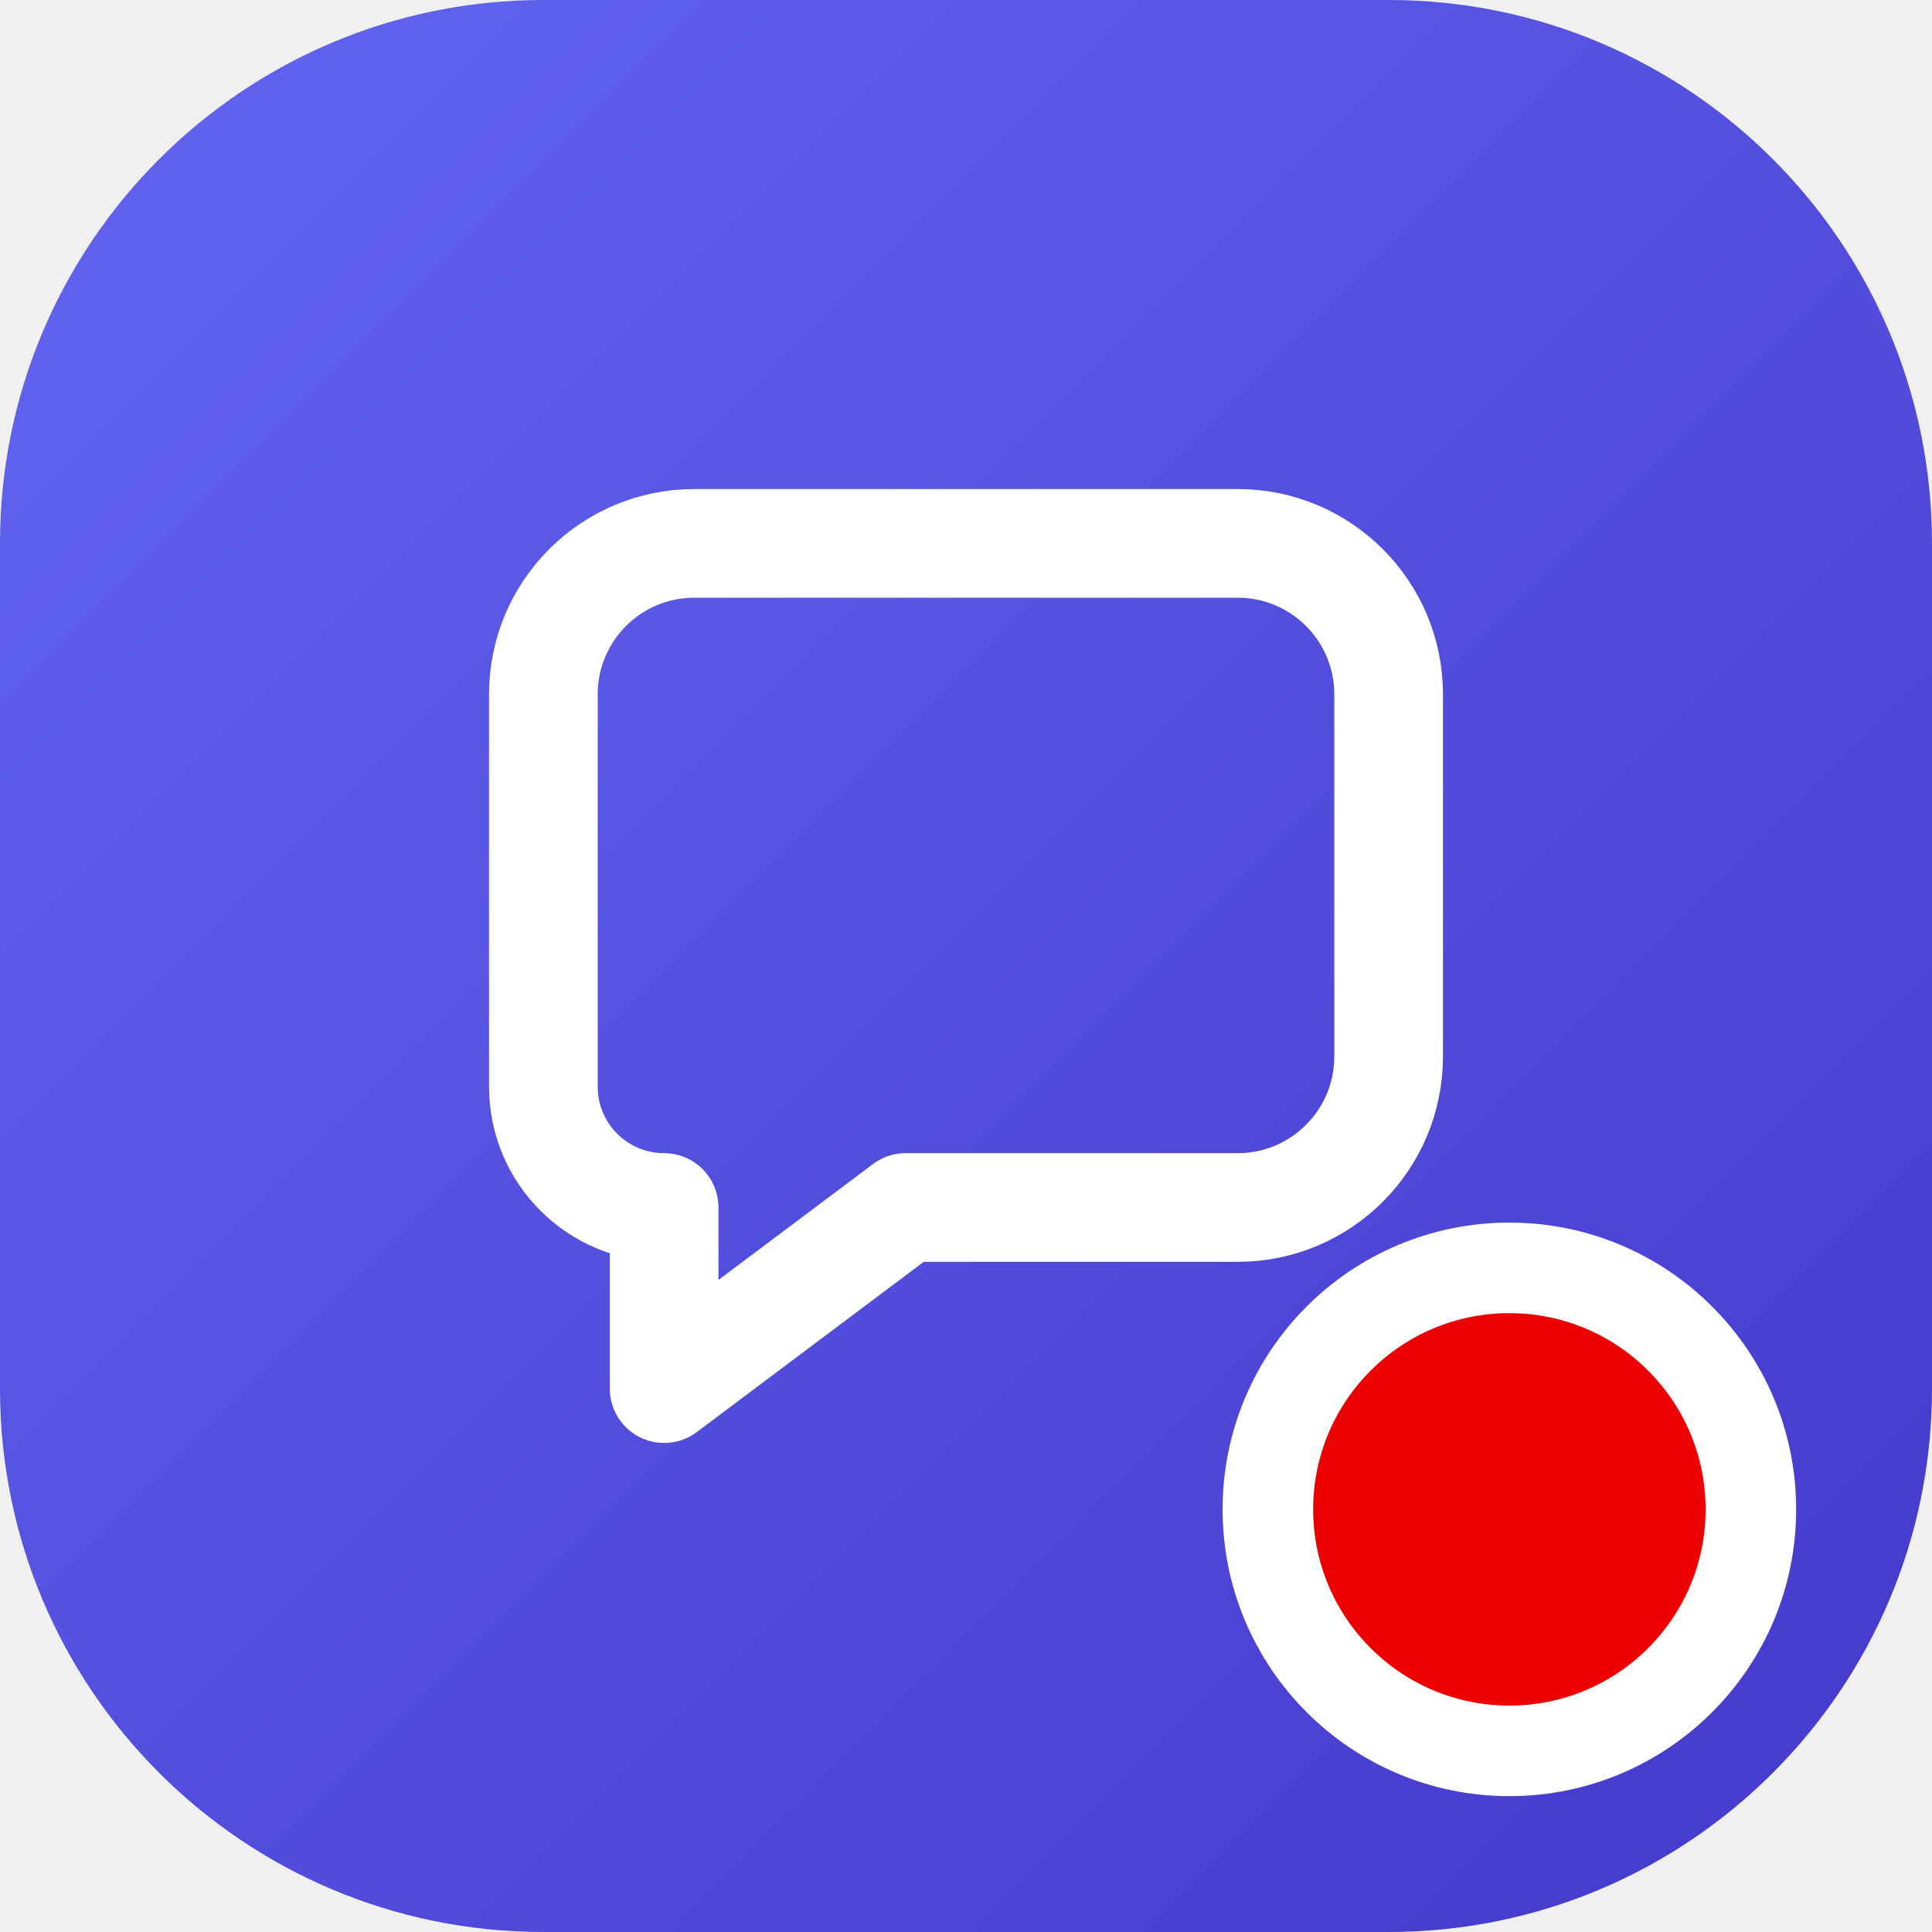
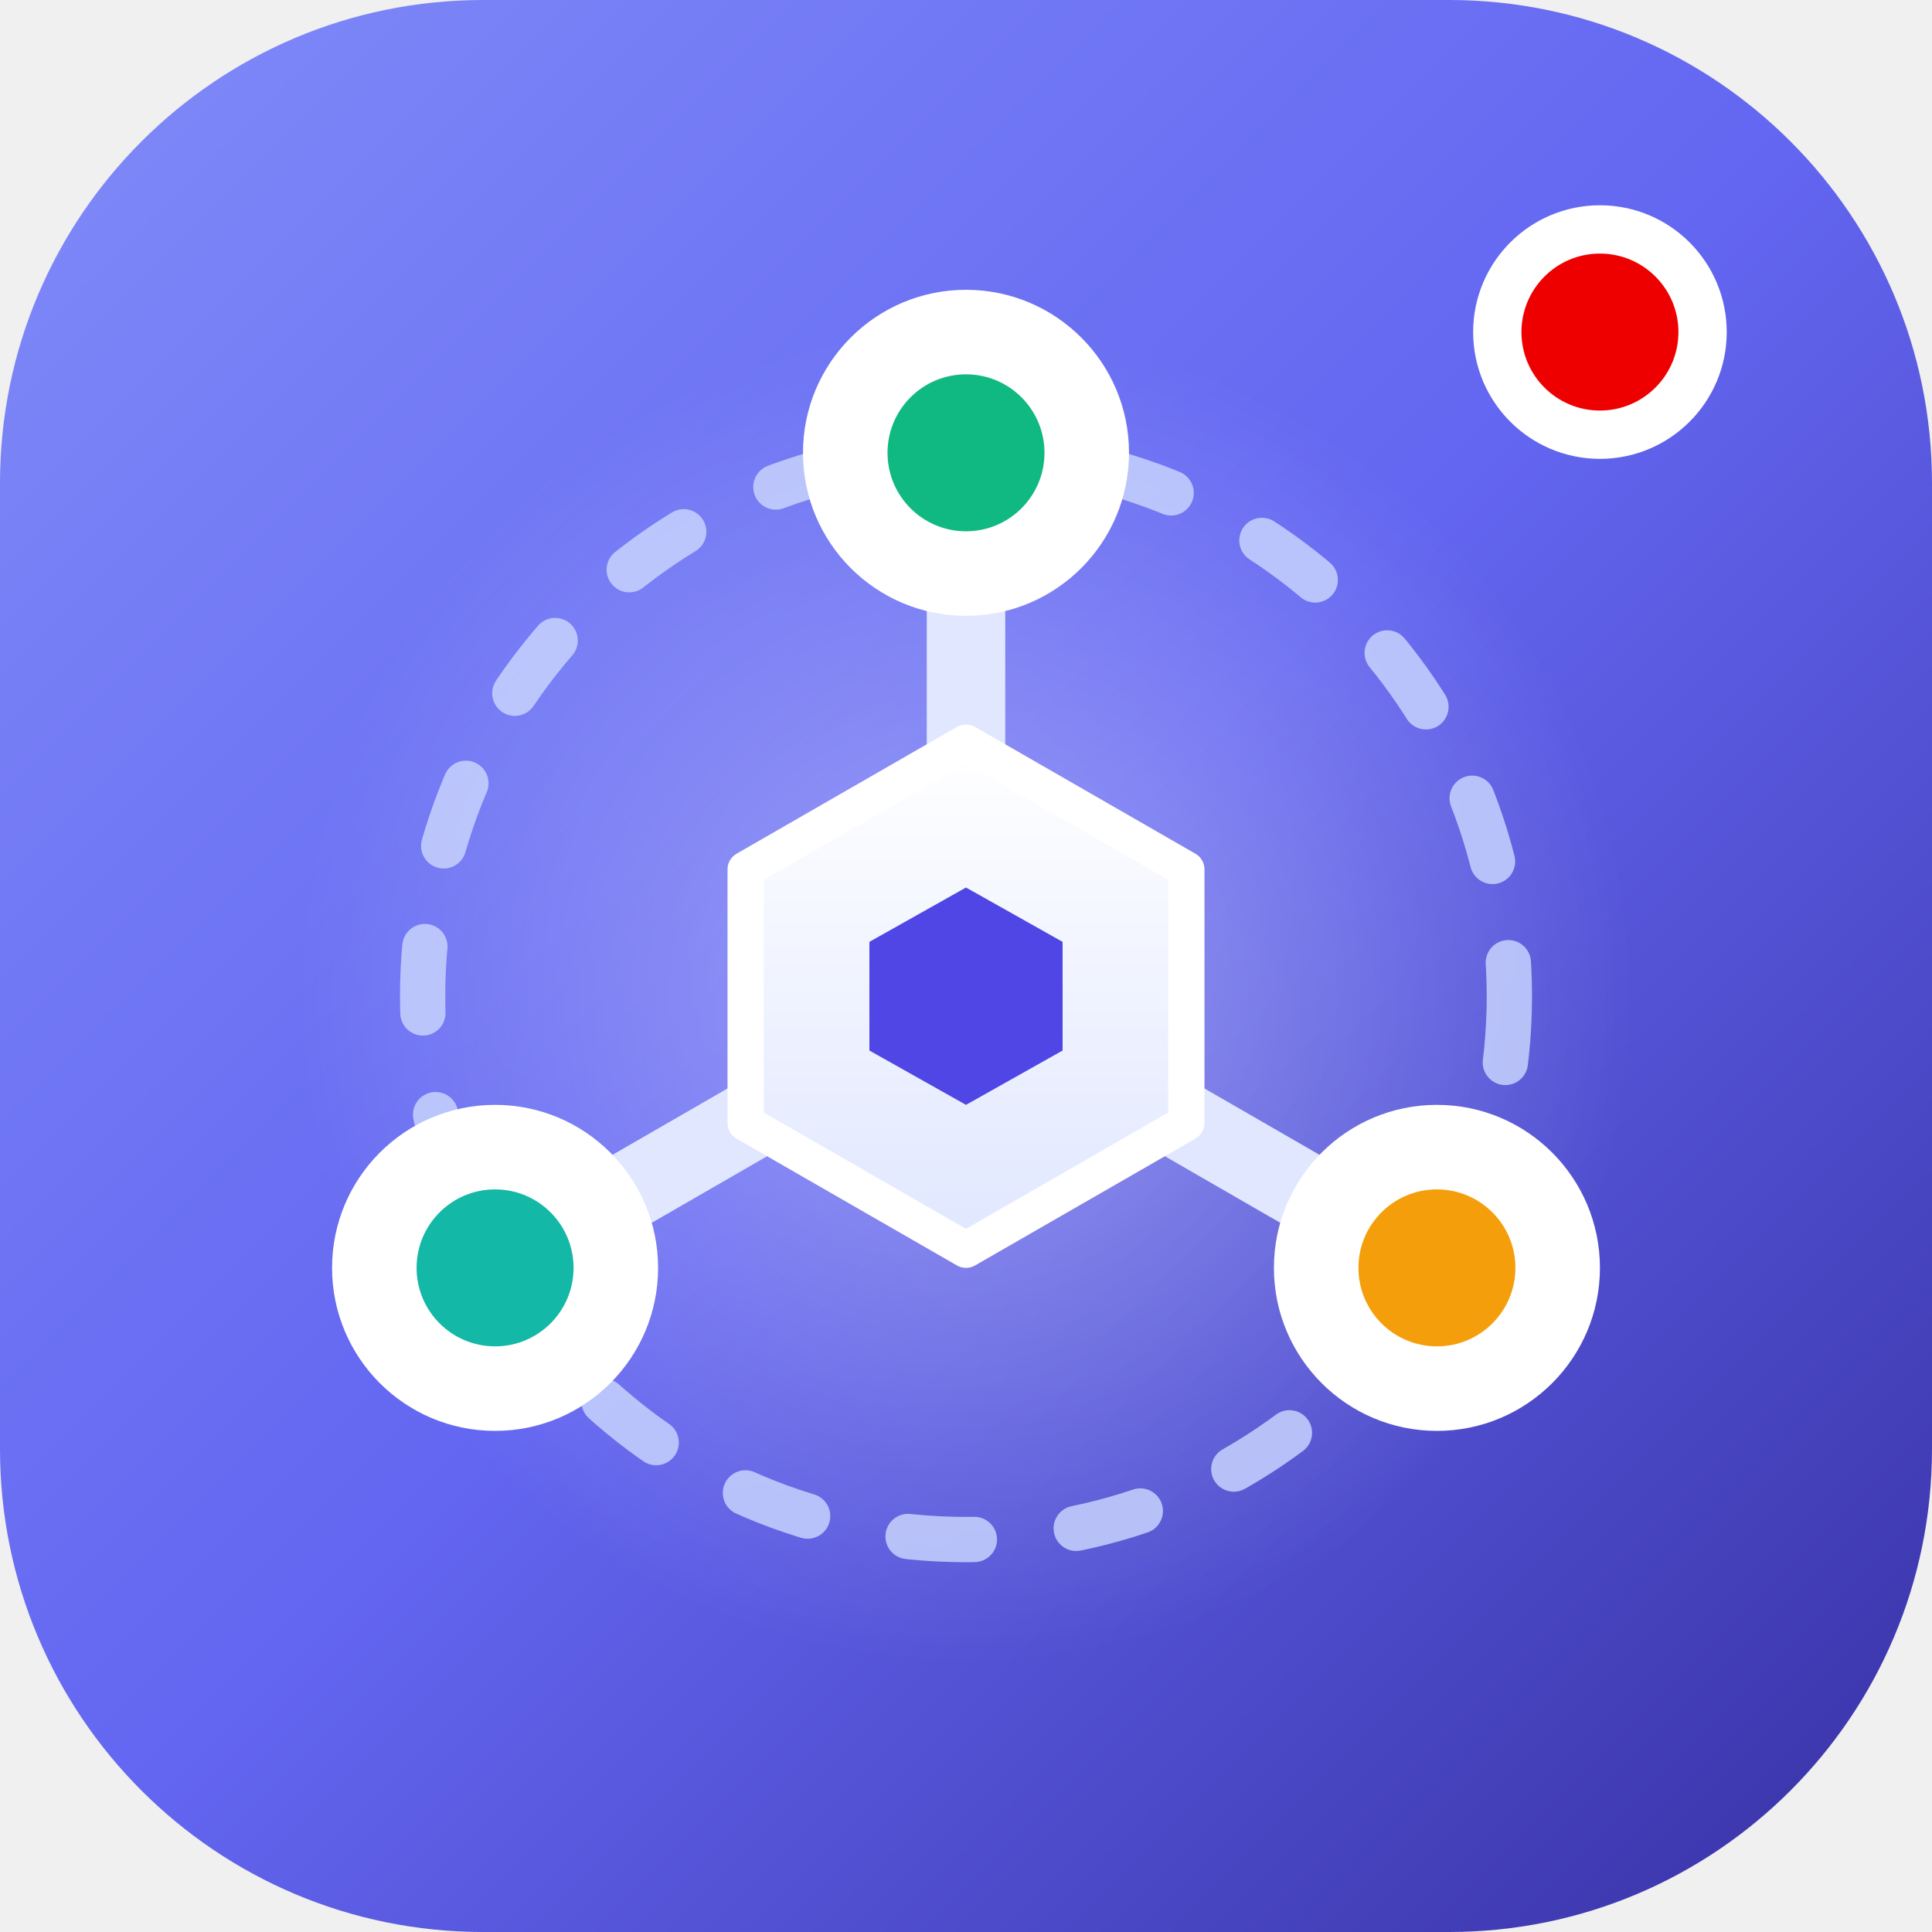
- <svg xmlns="http://www.w3.org/2000/svg" viewBox="0 0 32 32">
+ <svg xmlns="http://www.w3.org/2000/svg" viewBox="0 0 64 64" role="img" aria-label="Agentic AI Platform">
  <defs>
-     <linearGradient id="g" x1="0" y1="0" x2="1" y2="1">
-       <stop offset="0" stop-color="#6366f1" />
-       <stop offset="1" stop-color="#4338ca" />
+     <linearGradient id="aap-bg" x1="0" y1="0" x2="1" y2="1">
+       <stop offset="0" stop-color="#818cf8" />
+       <stop offset="0.5" stop-color="#6366f1" />
+       <stop offset="1" stop-color="#3730a3" />
    </linearGradient>
+     <linearGradient id="aap-core" x1="0" y1="0" x2="0" y2="1">
+       <stop offset="0" stop-color="#ffffff" />
+       <stop offset="1" stop-color="#e0e7ff" />
+     </linearGradient>
+     <radialGradient id="aap-glow" cx="0.5" cy="0.5" r="0.5">
+       <stop offset="0" stop-color="#ffffff" stop-opacity="0.35" />
+       <stop offset="1" stop-color="#ffffff" stop-opacity="0" />
+     </radialGradient>
  </defs>
-   <rect width="32" height="32" rx="9" fill="url(#g)" />
-   <path d="M9 11.5A2.5 2.5 0 0 1 11.5 9h9A2.5 2.5 0 0 1 23 11.5v6a2.5 2.5 0 0 1-2.5 2.5H15l-4 3v-3h0A2 2 0 0 1 9 18Z" fill="none" stroke="#fff" stroke-width="1.8" stroke-linejoin="round" />
-   <circle cx="25" cy="25" r="4" fill="#ee0000" stroke="#fff" stroke-width="1.5" />
+   <rect width="64" height="64" rx="16" fill="url(#aap-bg)" />
+   <circle cx="32" cy="33" r="22" fill="url(#aap-glow)" />
+   <circle cx="32" cy="33" r="18" fill="none" stroke="#c7d2fe" stroke-width="1.5" stroke-dasharray="2.2 3.4" stroke-linecap="round" opacity="0.85" />
+   <g stroke="#e0e7ff" stroke-width="2.6" stroke-linecap="round">
+     <line x1="32" y1="33" x2="32" y2="15" />
+     <line x1="32" y1="33" x2="47.6" y2="42" />
+     <line x1="32" y1="33" x2="16.4" y2="42" />
+   </g>
+   <g fill="#ffffff">
+     <circle cx="32" cy="15" r="5.4" />
+     <circle cx="47.6" cy="42" r="5.4" />
+     <circle cx="16.4" cy="42" r="5.4" />
+   </g>
+   <circle cx="32" cy="15" r="2.6" fill="#10b981" />
+   <circle cx="47.6" cy="42" r="2.6" fill="#f59e0b" />
+   <circle cx="16.4" cy="42" r="2.6" fill="#14b8a6" />
+   <path d="M32 24.6 L39.3 28.8 V37.2 L32 41.4 L24.7 37.2 V28.8 Z" fill="url(#aap-core)" stroke="#ffffff" stroke-width="1.2" stroke-linejoin="round" />
+   <path d="M32 29.4 L35.2 31.2 V34.8 L32 36.6 L28.8 34.8 V31.2 Z" fill="#4f46e5" />
+   <circle cx="53" cy="11" r="3.4" fill="#ee0000" stroke="#ffffff" stroke-width="1.6" />
</svg>
